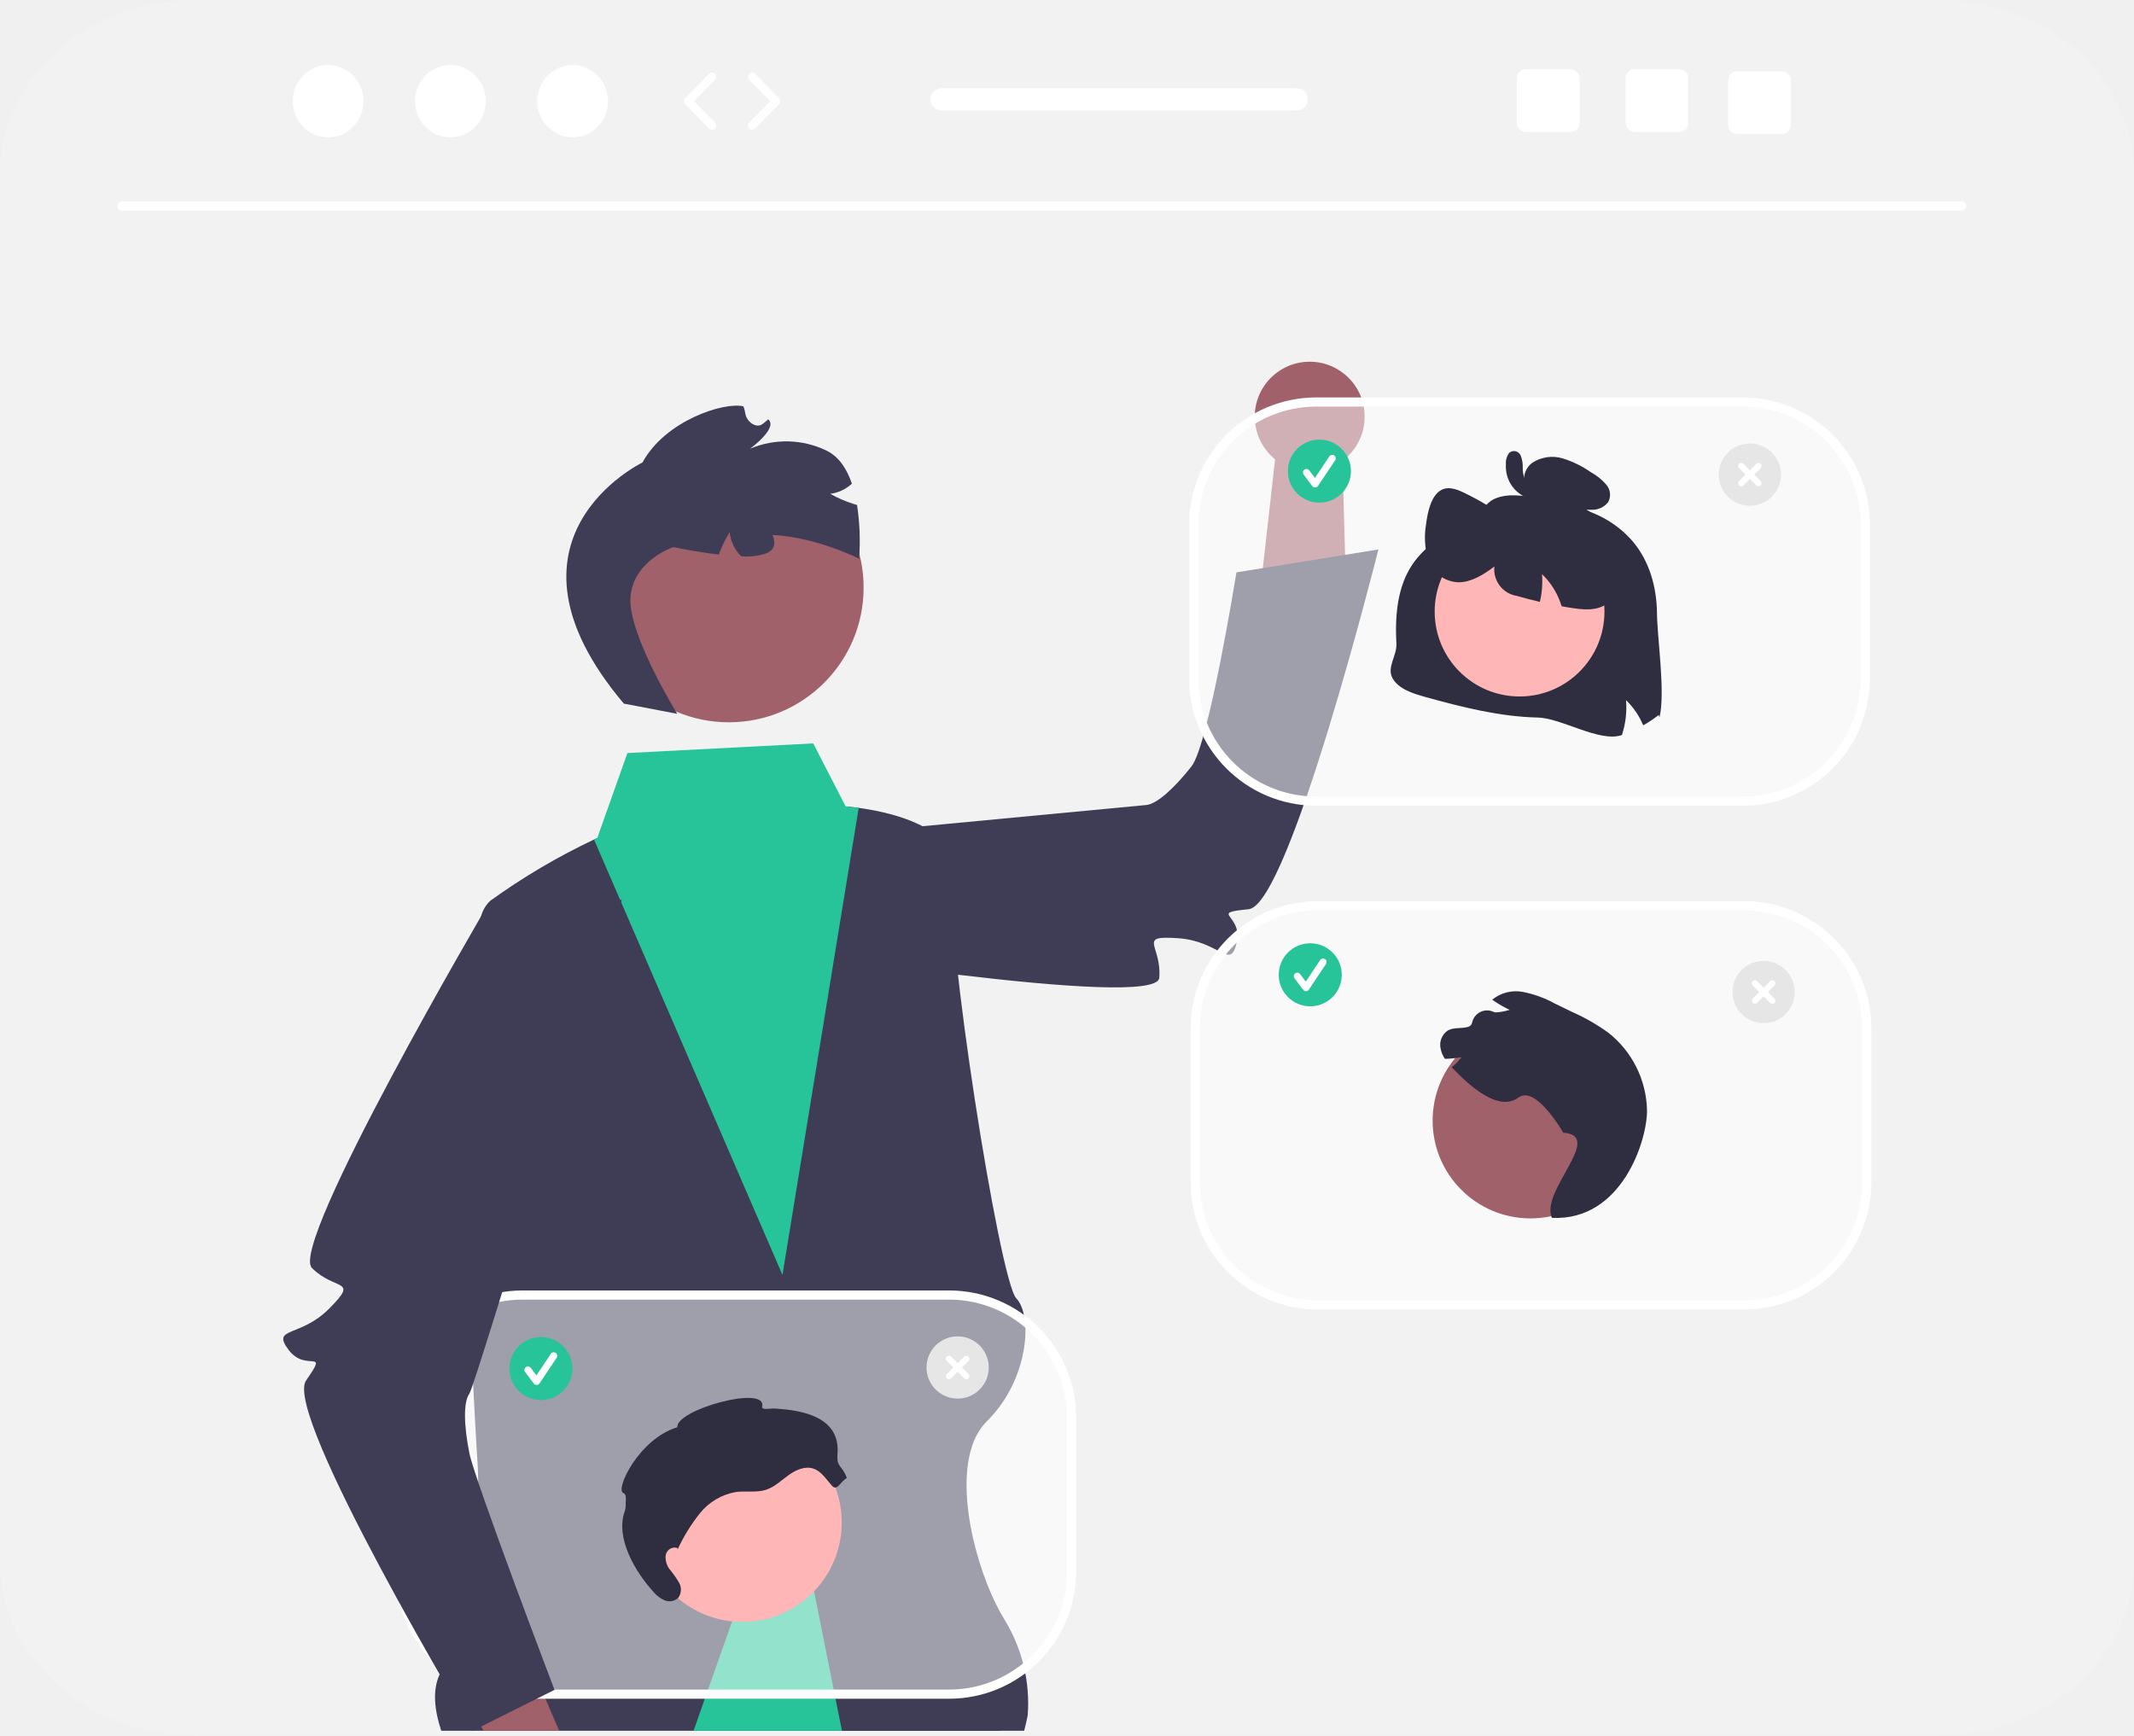
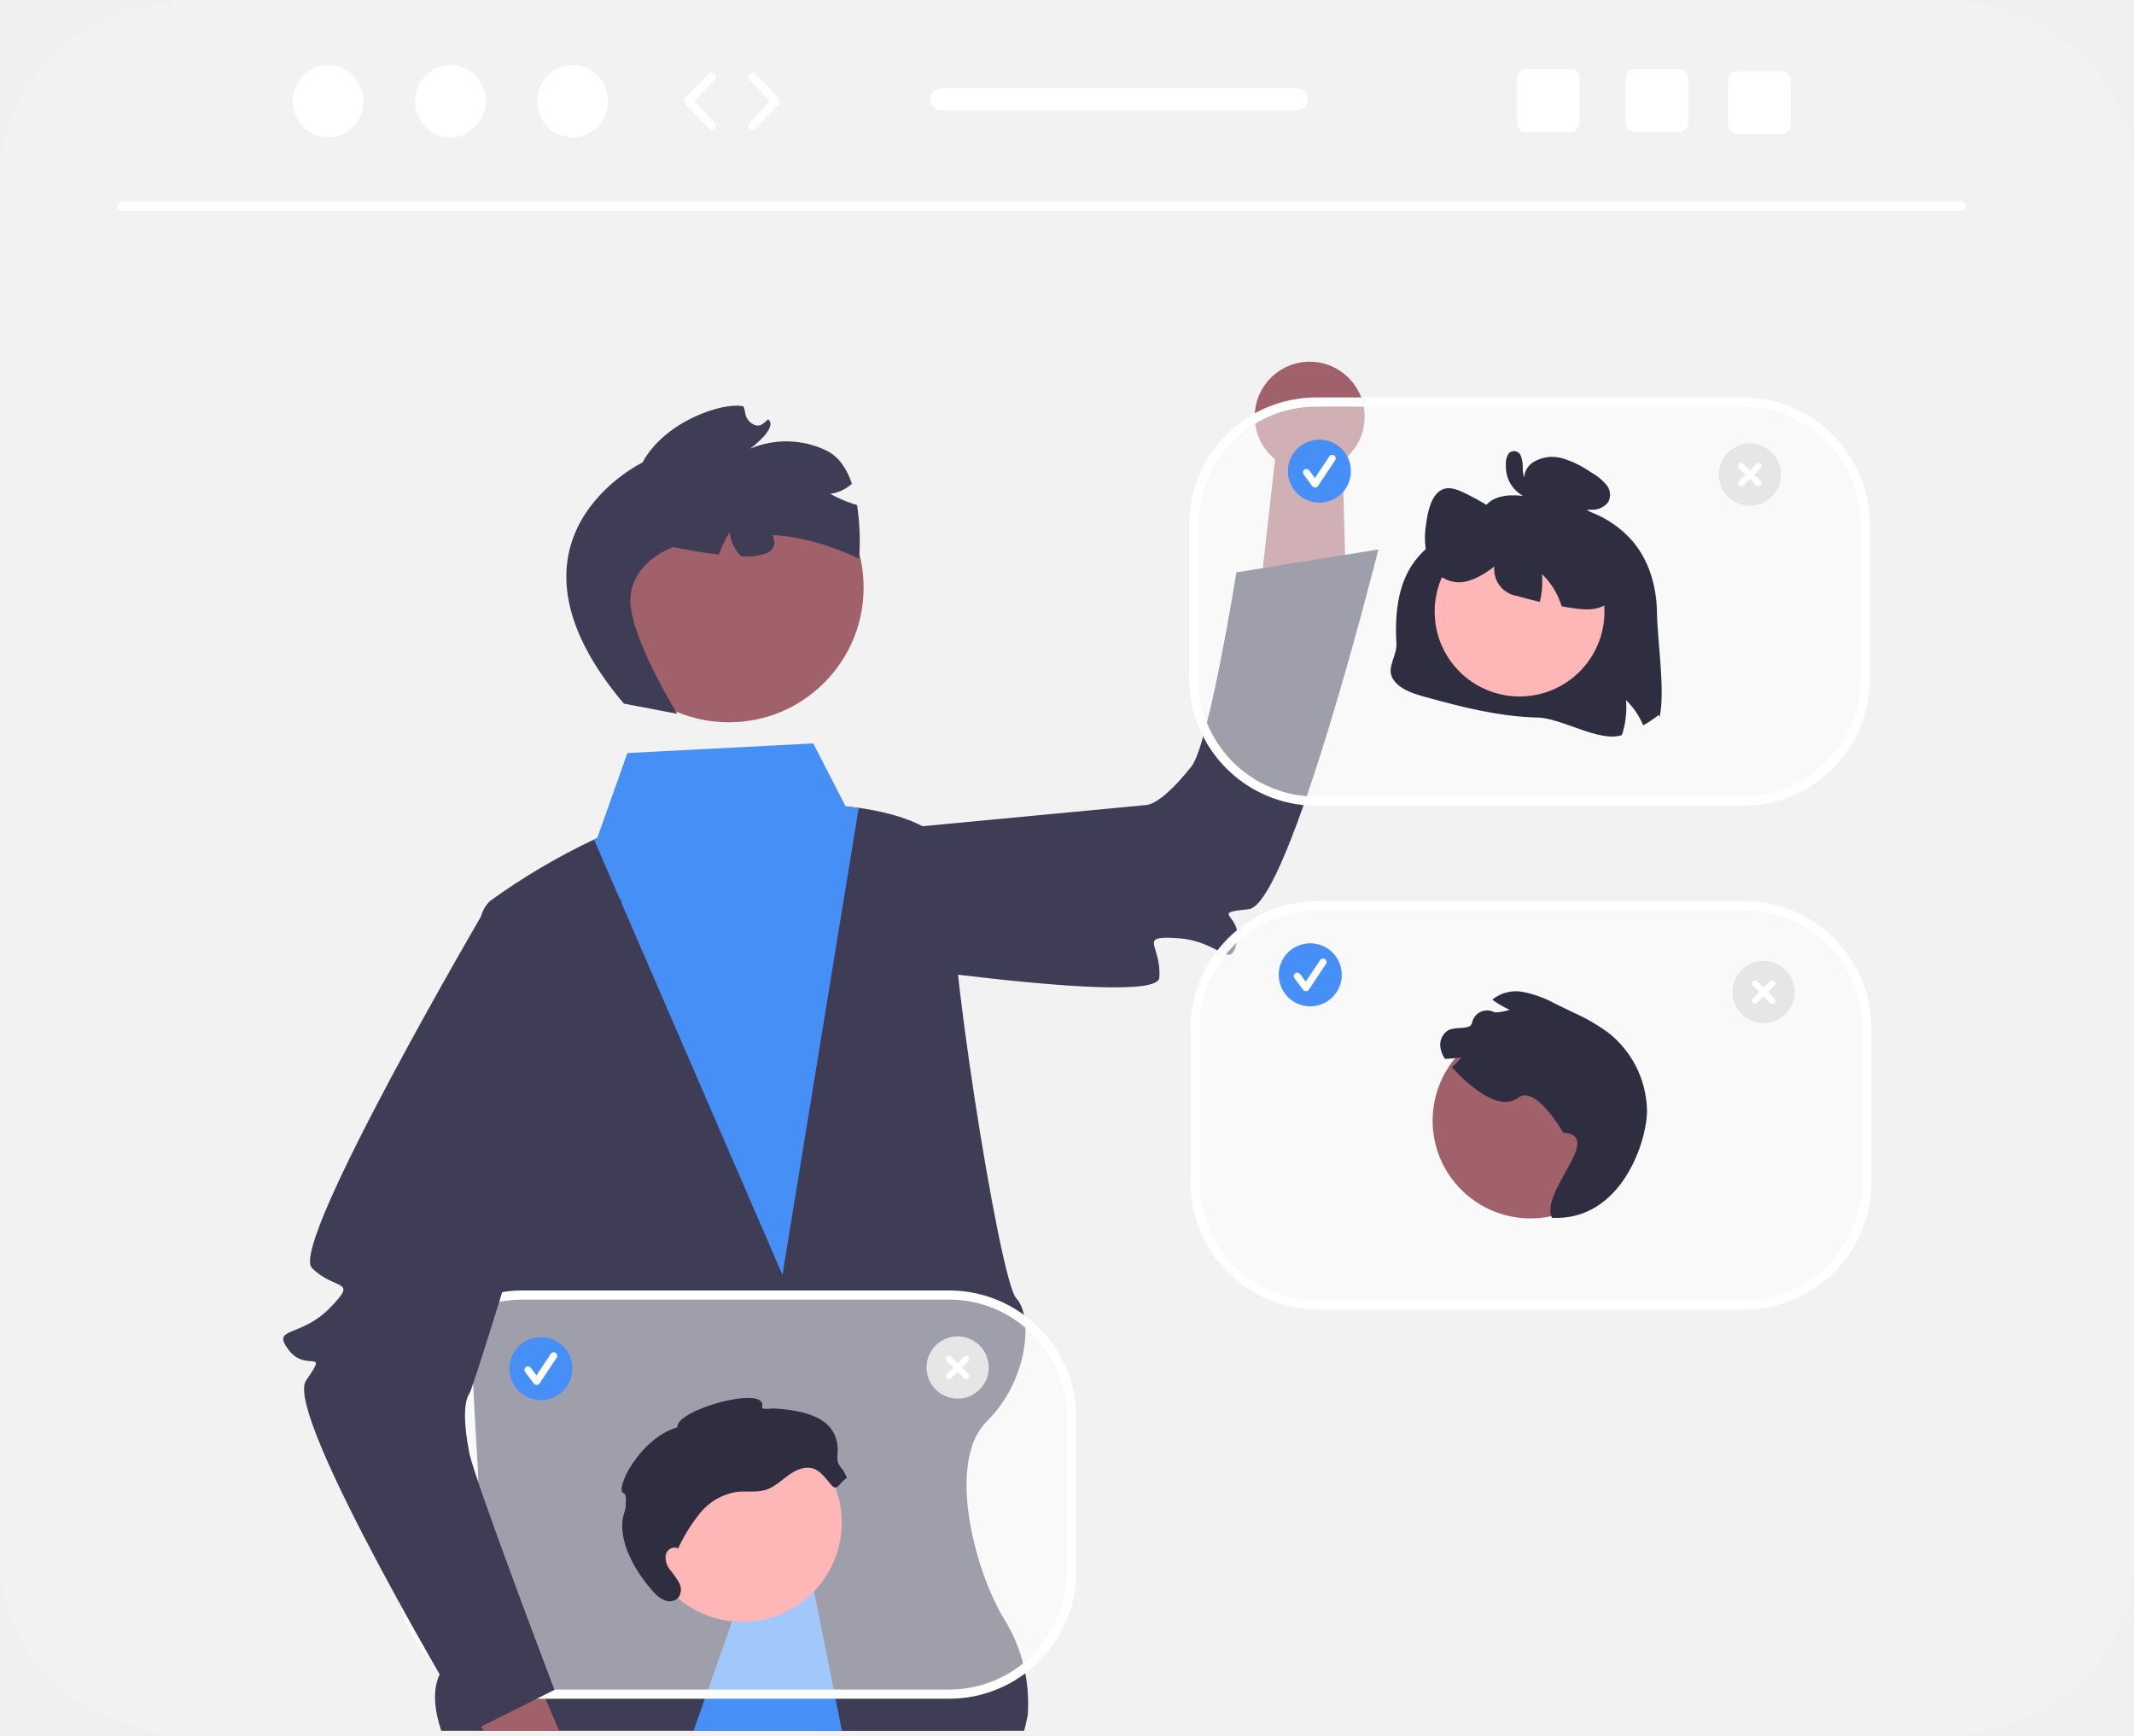
<svg xmlns="http://www.w3.org/2000/svg" data-name="Layer 1" width="466" height="379" viewBox="0 0 466 379">
  <path d="M833,298.436V601.564C833,622.518,813.962,639.5,790.472,639.5H409.528C386.038,639.5,367,622.518,367,601.564V298.436C367,277.482,386.038,260.5,409.528,260.5h380.943C813.962,260.5,833,277.482,833,298.436Z" transform="translate(-367 -260.5)" fill="#f2f2f2" />
  <path d="M522.404,638.5l27.265-5.91,31.592-6.855s1.71,5.233,4.11,12.765Z" transform="translate(-367 -260.5)" fill="#2f2e41" />
  <path d="M591.422,635.105s-.255,1.366-.779,3.395H463.356c-1.404-4.276-2.03-8.68-.357-12.318a8.786,8.786,0,0,1,1.059-1.787,9.25,9.25,0,0,1,1.047-1.213c2.502-2.476,4.034-7.812,4.953-13.888A161.937,161.937,0,0,0,471.423,584.225c.013-.013.013-.013,0-.013-.026-1.978-.077-3.166-.077-3.166s-.485-7.314-1.034-18.368c.013,0,0-.013,0-.013-1.506-29.831-3.549-86.939,1.749-102.078a7.145,7.145,0,0,1,1.978-3.344,143.826,143.826,0,0,1,22.67-13.39c.46-.204.702-.319.702-.319l17.475-.332,21.7-3.829,15.075-2.757s1.111.077,2.847.319c5.769.791,18.457,3.383,20.244,10.888,0,.013.013.026.013.038a8.055,8.055,0,0,1,.115,3c-1.71,12.509,10.365,89.339,14.041,93.181s2.706,17.883-6.382,26.805a13.895,13.895,0,0,0-3.395,5.884c-3.434,11.041,1.953,29.078,7.225,37.515A34.955,34.955,0,0,1,591.422,635.105Z" transform="translate(-367 -260.5)" fill="#3f3d56" />
  <polygon points="293.935 128.986 293.569 115.629 293.08 97.717 278.8 97.057 276.801 114.854 274.938 131.392 293.935 128.986" fill="#a0616a" />
  <path d="M514.67,446.043l20.033,21.499s84.881,13.709,85.449,6.511-5.023-9.283,4.142-8.644,11.367,7.151,12.764.924-6.288-6.38,2.61-7.263S668,380.5,668,380.5l-31,5s-6.026,37.562-9.804,42.362-7.57,8.245-9.901,8.452S514.67,446.043,514.67,446.043Z" transform="translate(-367 -260.5)" fill="#3f3d56" />
  <circle cx="159.158" cy="128.318" r="29.429" fill="#a0616a" />
  <path d="M503.225,414.164l11.667,2.234s-10.85-17.513-10.212-25.529c.638-8.016,9.369-10.888,9.369-10.888s4.838,1.047,9.931,1.634a25.608,25.608,0,0,1,2.361-4.914,8.573,8.573,0,0,0,2.502,5.285,13.959,13.959,0,0,0,5.527-.638c2.017-.919,1.978-2.515,1.315-4.008,9.714.472,18.917,5.195,18.917,5.195A52.206,52.206,0,0,0,554.155,370.79c-.281-.077-.562-.166-.843-.255a26.057,26.057,0,0,1-5.004-2.183,8.618,8.618,0,0,0,4.723-2.221c-1.072-3.14-2.783-5.859-5.476-7.186a20.188,20.188,0,0,0-16.76-.447s6.242-4.557,3.944-6.421c-.153.153-.306.294-.472.434-.217.179-.46.37-.689.549-1.417,1.149-3.536-.472-3.817-2.208a5.852,5.852,0,0,0-.128-.651c-.038-.179-.089-.357-.14-.523a4.332,4.332,0,0,0-.153-.434c-4.251-1.021-17.104,3.127-22.044,12.267C507.297,361.51,472.769,378.104,503.225,414.164Z" transform="translate(-367 -260.5)" fill="#3f3d56" />
  <polygon points="122.115 378 105.623 378 105.061 377.068 97.058 363.895 92.641 356.619 103.057 348.795 107.959 345.119 118.77 370.226 122.115 378" fill="#a0616a" />
-   <path d="M496.715,443.854l41.153,95.083,16.645-102.001c-1.736-.243-2.846-.319-2.846-.319l-7.084-13.76-40.578,2.106L497.417,443.535S497.174,443.65,496.715,443.854Z" transform="translate(-367 -260.5)" fill="#27c499" />
-   <polygon points="183.856 378 151.447 378 172.139 319.283 182.669 372.09 183.856 378" fill="#27c499" />
+   <path d="M496.715,443.854l41.153,95.083,16.645-102.001c-1.736-.243-2.846-.319-2.846-.319l-7.084-13.76-40.578,2.106L497.417,443.535S497.174,443.65,496.715,443.854Z" transform="translate(-367 -260.5)" fill="#458ff6" />
+   <polygon points="183.856 378 151.447 378 172.139 319.283 182.669 372.09 183.856 378" fill="#458ff6" />
  <rect x="261" y="197.816" width="146.648" height="87.168" rx="26.744" fill="#fff" opacity="0.5" />
  <path d="M747.903,546.483H654.744A27.776,27.776,0,0,1,627,518.739V485.06a27.776,27.776,0,0,1,27.744-27.744h93.159a27.776,27.776,0,0,1,27.744,27.744v33.68A27.776,27.776,0,0,1,747.903,546.483Zm-93.159-87.168A25.773,25.773,0,0,0,629,485.06v33.68a25.773,25.773,0,0,0,25.744,25.744h93.159a25.773,25.773,0,0,0,25.744-25.744V485.06a25.773,25.773,0,0,0-25.744-25.744Z" transform="translate(-367 -260.5)" fill="#fff" />
  <circle cx="334.204" cy="244.735" r="21.36" fill="#a0616a" />
  <path d="M705.888,526.474c-2.623-5.847,11.586-17.979,2.482-18.594,0,0-5.985-10.492-9.785-7.679-4.4,3.257-10.811-2.659-14.578-6.616a12.582,12.582,0,0,0,2.142-2.211,23.659,23.659,0,0,1-3.626.38,6.149,6.149,0,0,1-.929-2.209,3.763,3.763,0,0,1,1.576-3.998c1.38-.769,3.144-.3,4.619-.851a1.267,1.267,0,0,0,.697-.948,3.329,3.329,0,0,1,4.584-2.295,1.197,1.197,0,0,0,.56.156,12.98,12.98,0,0,0,3.029-.559,23.997,23.997,0,0,1-3.18-1.794c-.208-.141-.416-.283-.62-.432a8.205,8.205,0,0,1,6.631-1.706,24.102,24.102,0,0,1,6.969,2.516q1.937.944,3.866,1.884a42.985,42.985,0,0,1,7.874,4.513,22.15,22.15,0,0,1,8.455,16.867C726.77,509.401,721.205,527.226,705.888,526.474Z" transform="translate(-367 -260.5)" fill="#2f2e41" />
  <rect x="87.352" y="282.832" width="146.648" height="87.168" rx="26.744" fill="#fff" opacity="0.5" />
  <path d="M574.256,631.5H481.097a27.776,27.776,0,0,1-27.744-27.744V570.076A27.776,27.776,0,0,1,481.097,542.332h93.159A27.776,27.776,0,0,1,602,570.076v33.68A27.776,27.776,0,0,1,574.256,631.5Zm-93.159-87.168a25.773,25.773,0,0,0-25.744,25.744v33.68A25.773,25.773,0,0,0,481.097,629.5h93.159A25.773,25.773,0,0,0,600,603.756V570.076A25.773,25.773,0,0,0,574.256,544.332Z" transform="translate(-367 -260.5)" fill="#fff" />
  <circle cx="162.107" cy="332.513" r="21.703" fill="#ffb6b6" />
  <path d="M514.969,598.589a1.99,1.99,0,0,0-2.591,1.521,4.253,4.253,0,0,0,.941,3.234,20.353,20.353,0,0,1,1.985,2.836,3.043,3.043,0,0,1-.189,3.267,2.727,2.727,0,0,1-2.852.602,6.093,6.093,0,0,1-2.474-1.787c-4.149-4.502-8.477-11.974-6.356-17.717a5.609,5.609,0,0,0,.207-1.891c.041-.731.176-1.831-.512-2.08-1.921-.693,3.469-11.92,11.786-14.363-.405-3.833,19.606-9.347,18.513-4.535-.196.864,1.736.394,2.621.442,6.789.367,14.457,2.074,13.839,9.943-.239,3.047,1.021,2.344,2.033,5.229-1.577.94-2.094,3.001-3.309,1.626s-2.254-3.098-3.996-3.676c-1.855-.615-3.868.305-5.45,1.452s-3.034,2.573-4.894,3.174c-2.086.674-4.36.205-6.535.478a12.931,12.931,0,0,0-7.881,4.63,38.439,38.439,0,0,0-4.895,7.935" transform="translate(-367 -260.5)" fill="#2f2e41" />
  <path d="M502.765,457.008l-29.358,1.276s-43.399,74.034-38.294,79.14,10.322,2.207,3.884,8.762-12.82,4.002-8.99,9.108,8.935-.64,3.829,6.701S470.216,638.5,470.216,638.5l17.87-8.935s-17.39-45.696-18.587-51.686-1.355-11.11,0-13.018S502.765,457.008,502.765,457.008Z" transform="translate(-367 -260.5)" fill="#3f3d56" />
-   <circle cx="286.117" cy="212.893" r="6.883" fill="#27c499" />
+   <circle cx="286.117" cy="212.893" r="6.883" fill="#458ff6" />
  <path d="M652.178,476.976a.765.765,0,0,1-.612-.306l-1.878-2.504a.766.766,0,1,1,1.225-.919l1.229,1.638,3.155-4.733a.766.766,0,0,1,1.274.849l-3.756,5.633a.766.766,0,0,1-.616.341Z" transform="translate(-367 -260.5)" fill="#fff" />
-   <circle cx="118.117" cy="298.893" r="6.883" fill="#27c499" />
+   <circle cx="118.117" cy="298.893" r="6.883" fill="#458ff6" />
  <path d="M484.178,562.976a.765.765,0,0,1-.612-.306l-1.878-2.504a.766.766,0,1,1,1.225-.919l1.229,1.638,3.155-4.733a.766.766,0,0,1,1.274.849l-3.756,5.633a.766.766,0,0,1-.616.341Z" transform="translate(-367 -260.5)" fill="#fff" />
  <path d="M752.117,483.95a6.796,6.796,0,1,1,6.796-6.796A6.796,6.796,0,0,1,752.117,483.95Z" transform="translate(-367 -260.5)" fill="#e6e6e6" />
  <path d="M754.487,478.577l-1.422-1.422,1.422-1.422a.67.67,0,1,0-.948-.948l-1.422,1.422-1.422-1.422a.67.67,0,0,0-.948.948l1.422,1.422-1.422,1.422a.67.67,0,1,0,.948.948l1.422-1.422,1.422,1.422a.67.67,0,1,0,.948-.948Z" transform="translate(-367 -260.5)" fill="#fff" />
  <path d="M576.117,565.951a6.796,6.796,0,1,1,6.796-6.796A6.796,6.796,0,0,1,576.117,565.951Z" transform="translate(-367 -260.5)" fill="#e6e6e6" />
  <path d="M578.487,560.577l-1.422-1.422,1.422-1.422a.67.67,0,0,0-.948-.948l-1.422,1.422-1.422-1.422a.67.67,0,0,0-.948.948l1.422,1.422-1.422,1.422a.67.67,0,1,0,.948.948l1.422-1.422,1.422,1.422a.67.67,0,0,0,.948-.948Z" transform="translate(-367 -260.5)" fill="#fff" />
  <circle cx="286" cy="91" r="12" fill="#a0616a" />
  <rect x="260.676" y="87.799" width="146.648" height="87.168" rx="26.744" fill="#fff" opacity="0.5" />
  <path d="M747.58,436.468H654.42a27.776,27.776,0,0,1-27.744-27.744V375.043a27.776,27.776,0,0,1,27.744-27.744h93.16a27.776,27.776,0,0,1,27.744,27.744v33.68A27.776,27.776,0,0,1,747.58,436.468Zm-93.16-87.168a25.773,25.773,0,0,0-25.744,25.744v33.68a25.773,25.773,0,0,0,25.744,25.744h93.16a25.773,25.773,0,0,0,25.744-25.744V375.043a25.773,25.773,0,0,0-25.744-25.744Z" transform="translate(-367 -260.5)" fill="#fff" />
  <path d="M728.834,394.386c.061,5.597,1.843,17.25.566,22.733l-.206-.459a25.154,25.154,0,0,1-3.372,2.256,16.159,16.159,0,0,0-3.747-5.505,19.343,19.343,0,0,1-.895,7.616c-4.779,1.72-13.167-3.701-18.366-3.816-8.365-.191-16.516-2.271-24.506-4.473-2.837-.78-5.956-1.797-7.241-4.152s1.014-4.897.864-7.555c-1.071-18.929,7.945-22.102,16.524-27.16,1.888-1.113,2.814-3.51,4.947-4.443,2.959-1.292,6.484-.673,9.703-.023a4.903,4.903,0,0,1-3.242-3.548,4.424,4.424,0,0,1,1.728-4.282,7.969,7.969,0,0,1,6.683-.956,22.336,22.336,0,0,1,6.132,3.013,12.181,12.181,0,0,1,3.364,2.722,3.373,3.373,0,0,1,.398,3.823,4.37,4.37,0,0,1-3.418,1.659,11.438,11.438,0,0,1-3.013-.313,22.918,22.918,0,0,1,11.676,7.065C727.243,383.046,728.765,388.789,728.834,394.386Z" transform="translate(-367 -260.5)" fill="#2f2e41" />
  <circle cx="331.827" cy="133.572" r="18.538" fill="#ffb6b6" />
  <path d="M719.054,391.274c-2.179,2.638-5.421,2.5-8.304,2.08-.91-.13-1.82-.275-2.73-.444-.161-.512-.344-1.025-.551-1.522a16.159,16.159,0,0,0-3.747-5.505,19.042,19.042,0,0,1-.466,6.064q-2.535-.585-5.047-1.307a5.853,5.853,0,0,1-4.878-6.423c-2.409,1.835-5.031,3.426-7.784,3.456a7.264,7.264,0,0,1-6.805-5.299,17.491,17.491,0,0,1-.329-7.417c.367-2.944,1.193-6.178,3.181-7.363,1.598-.963,3.441-.275,5.085.505a58.575,58.575,0,0,1,10.246,6.285l.038.803c.826-3.953,3.556-7.004,6.53-7.31,2.003-.199,3.961.726,5.849,1.659a27.586,27.586,0,0,1,6.813,4.29,15.183,15.183,0,0,1,4.603,7.929C721.471,385.065,720.935,388.995,719.054,391.274Z" transform="translate(-367 -260.5)" fill="#2f2e41" />
  <path d="M700.704,365.547c.19.016-.277-.091-.125-.027a1.512,1.512,0,0,1-.214-.12c-.012-.007-.162-.129-.064-.044a1.488,1.488,0,0,1-.492-.686,6.164,6.164,0,0,1-.29-2.042,6.459,6.459,0,0,0-.455-2.663,1.59,1.59,0,0,0-2.504-.558,3.702,3.702,0,0,0-.72,2.474,7.969,7.969,0,0,0,.269,2.541,7.289,7.289,0,0,0,2.231,3.504,7.624,7.624,0,0,0,4.416,1.864,1.158,1.158,0,0,0,.811-1.958l-2.052-1.948a1.147,1.147,0,0,0-1.622,1.622l2.052,1.948.811-1.958a4.562,4.562,0,0,1-.996-.204,3.84,3.84,0,0,1-.995-.436,4.759,4.759,0,0,1-.848-.593,6.557,6.557,0,0,1-.476-.463q-.082-.089-.161-.18c.004.004-.216-.271-.122-.145a6.469,6.469,0,0,1-.617-1.033,2.612,2.612,0,0,1-.151-.399,6.067,6.067,0,0,1-.178-.686,5.958,5.958,0,0,1-.078-1.477,6.047,6.047,0,0,1,.063-.625,2.484,2.484,0,0,0,.064-.333c.004-.278-.038.149-.183.214l-.579.157a.63.63,0,0,1-.472-.276q-.036-.144.02.051a3.743,3.743,0,0,1,.101.464,10.827,10.827,0,0,1,.077,1.096,10.902,10.902,0,0,0,.269,2.307,3.693,3.693,0,0,0,3.209,2.908,1.156,1.156,0,0,0,1.147-1.147A1.17,1.17,0,0,0,700.704,365.547Z" transform="translate(-367 -260.5)" fill="#2f2e41" />
-   <circle cx="288.117" cy="102.893" r="6.883" fill="#27c499" />
+   <circle cx="288.117" cy="102.893" r="6.883" fill="#458ff6" />
  <path d="M654.178,366.976a.765.765,0,0,1-.612-.306l-1.878-2.504a.766.766,0,1,1,1.225-.919l1.229,1.638,3.155-4.733a.766.766,0,0,1,1.274.849l-3.756,5.633a.766.766,0,0,1-.616.341Z" transform="translate(-367 -260.5)" fill="#fff" />
  <path d="M749.117,370.95a6.796,6.796,0,1,1,6.796-6.796A6.796,6.796,0,0,1,749.117,370.95Z" transform="translate(-367 -260.5)" fill="#e6e6e6" />
  <path d="M751.487,365.577l-1.422-1.422,1.422-1.422a.67.67,0,1,0-.948-.948l-1.422,1.422-1.422-1.422a.67.67,0,0,0-.948.948l1.422,1.422-1.422,1.422a.67.67,0,1,0,.948.948l1.422-1.422,1.422,1.422a.67.67,0,1,0,.948-.948Z" transform="translate(-367 -260.5)" fill="#fff" />
  <path d="M795.365,306.5H393.635a1,1,0,0,1,0-2H795.365a1,1,0,0,1,0,2Z" transform="translate(-367 -260.5)" fill="#fff" />
  <ellipse cx="71.654" cy="22.1" rx="7.728" ry="7.9" fill="#fff" />
  <ellipse cx="98.351" cy="22.1" rx="7.728" ry="7.9" fill="#fff" />
  <ellipse cx="125.048" cy="22.1" rx="7.728" ry="7.9" fill="#fff" />
  <path d="M522.489,288.844a.911.911,0,0,1-.653-.275l-5.214-5.33a.913.913,0,0,1,0-1.278l5.214-5.33a.914.914,0,1,1,1.306,1.278l-4.589,4.691,4.589,4.691a.914.914,0,0,1-.653,1.553Z" transform="translate(-367 -260.5)" fill="#fff" />
  <path d="M531.251,288.844a.914.914,0,0,1-.653-1.553l4.589-4.691-4.589-4.691a.914.914,0,0,1,1.306-1.278l5.214,5.33a.913.913,0,0,1,0,1.278l-5.214,5.33A.911.911,0,0,1,531.251,288.844Z" transform="translate(-367 -260.5)" fill="#fff" />
  <path d="M733.674,275.614h-9.696a2.001,2.001,0,0,0-2.001,2.001v9.705a2.001,2.001,0,0,0,2.001,2.001h9.696a2.009,2.009,0,0,0,2.01-2.001v-9.705A2.009,2.009,0,0,0,733.674,275.614Z" transform="translate(-367 -260.5)" fill="#fff" />
  <path d="M709.914,275.614h-9.696a2.001,2.001,0,0,0-2.001,2.001v9.705a2.001,2.001,0,0,0,2.001,2.001h9.696a2.009,2.009,0,0,0,2.01-2.001v-9.705A2.009,2.009,0,0,0,709.914,275.614Z" transform="translate(-367 -260.5)" fill="#fff" />
  <path d="M756.063,276.071h-9.696a2.001,2.001,0,0,0-2.001,2.001v9.705a2.001,2.001,0,0,0,2.001,2.001h9.696a2.009,2.009,0,0,0,2.01-2.001v-9.705A2.009,2.009,0,0,0,756.063,276.071Z" transform="translate(-367 -260.5)" fill="#fff" />
  <path d="M650.13,279.763H572.628a2.44,2.44,0,1,0,0,4.88h77.502a2.44,2.44,0,0,0,0-4.88Z" transform="translate(-367 -260.5)" fill="#fff" />
</svg>
